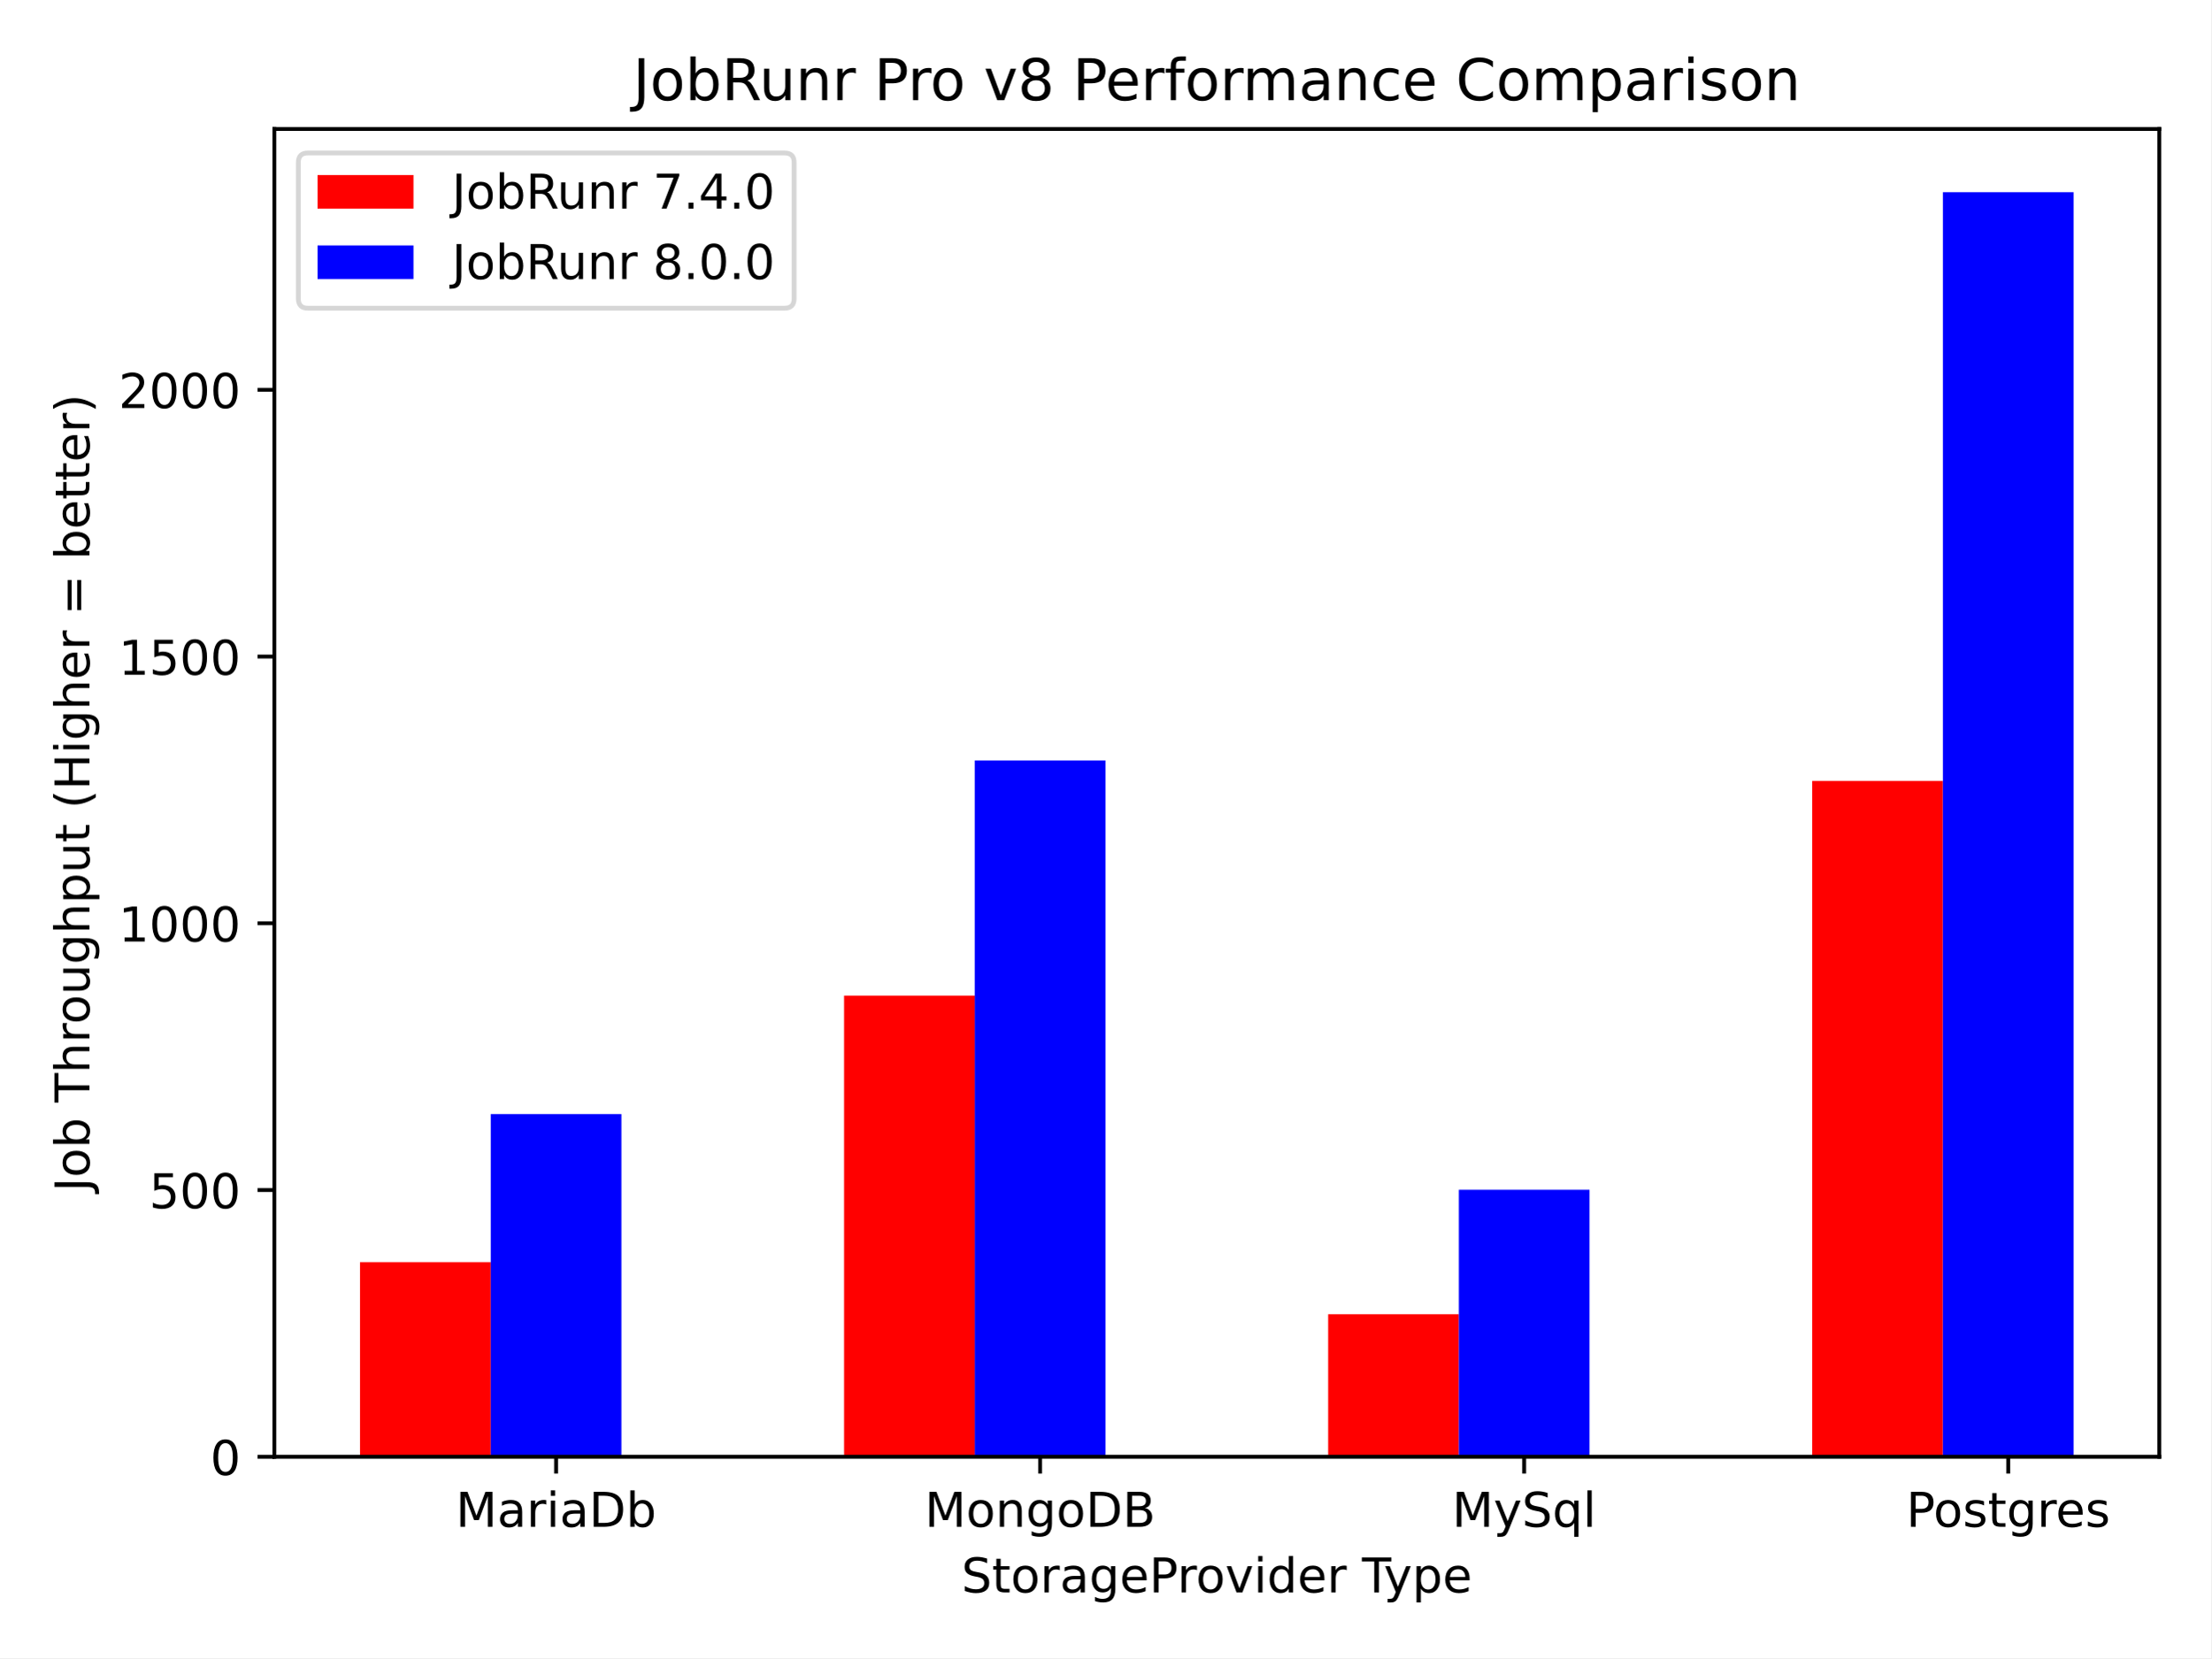
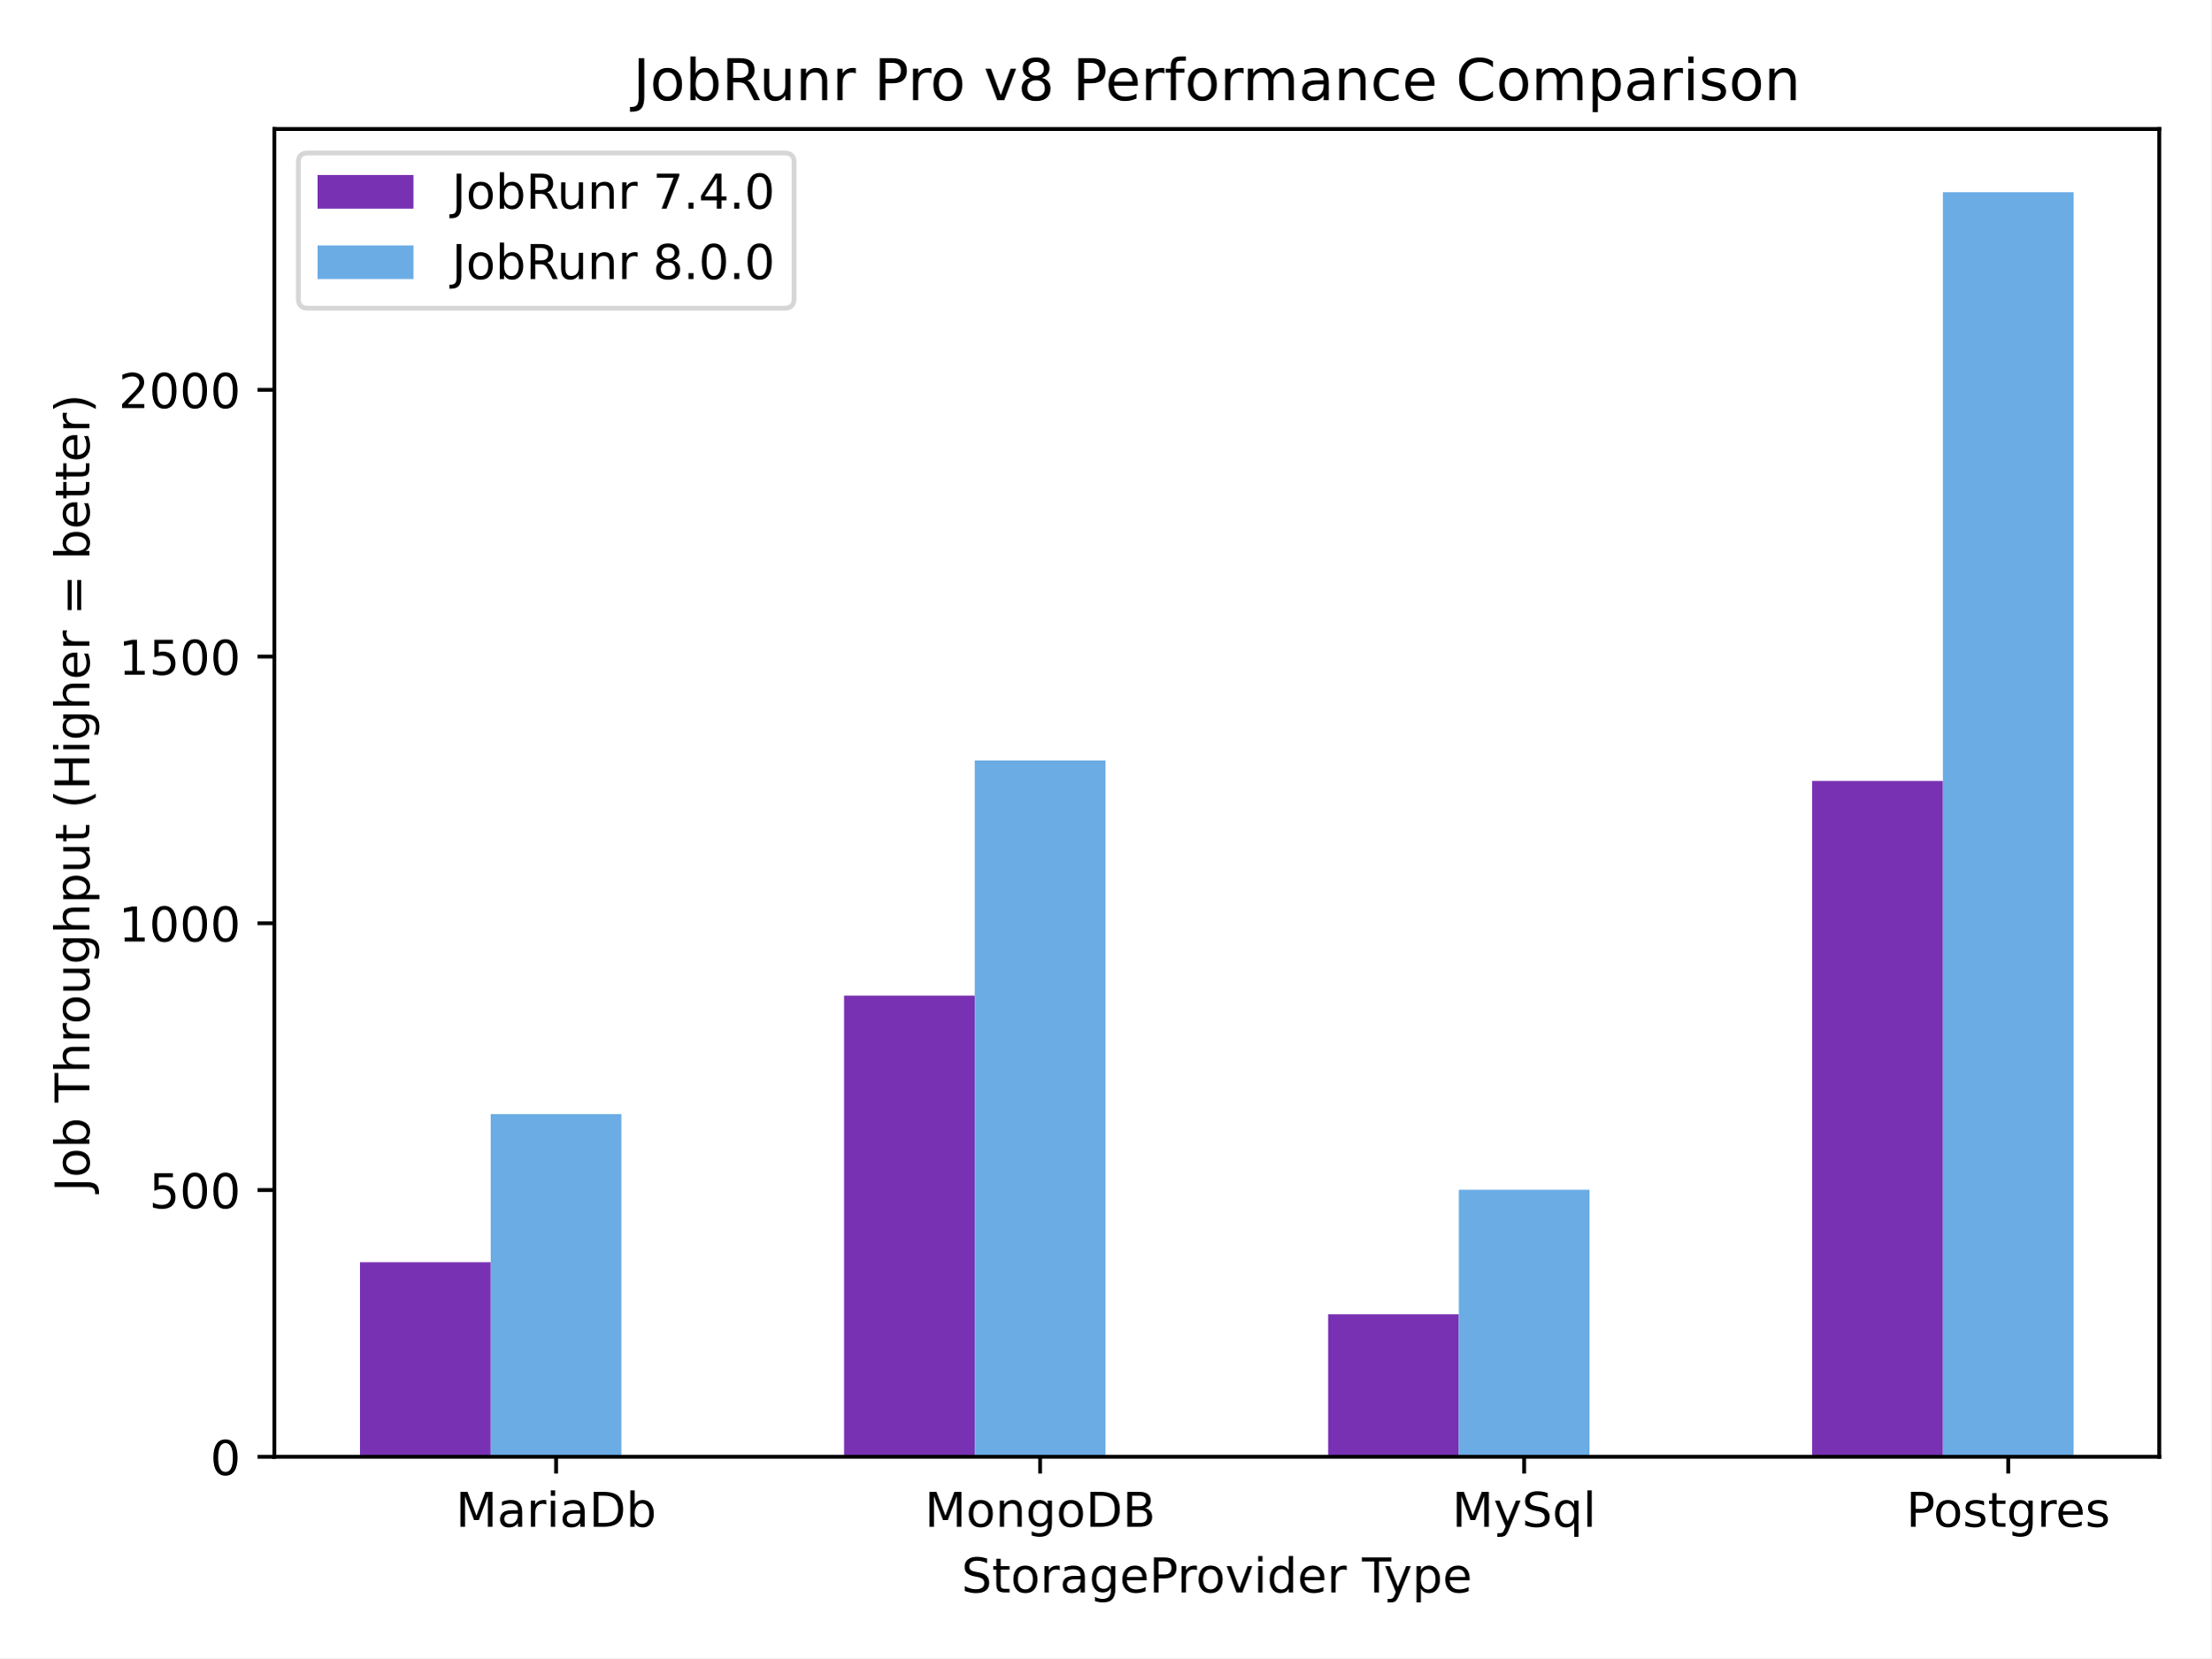
<svg xmlns="http://www.w3.org/2000/svg" xmlns:xlink="http://www.w3.org/1999/xlink" height="345.6pt" version="1.1" viewBox="0 0 460.8 345.6" width="460.8pt">
  <defs>
    <style type="text/css">*{stroke-linecap:butt;stroke-linejoin:round;}</style>
  </defs>
  <g id="figure_1">
    <g id="patch_1">
      <path d="M 0 345.6  L 460.8 345.6  L 460.8 0  L 0 0  z " style="fill:#ffffff;" />
    </g>
    <g id="axes_1">
      <g id="patch_2">
        <path d="M 57.17 303.64  L 450 303.64  L 450 26.88  L 57.17 26.88  z " style="fill:#ffffff;" />
      </g>
      <g id="patch_3">
-         <path clip-path="url(#pa86f409ec4)" d="M 75.026 303.64  L 102.264 303.64  L 102.264 263.082  L 75.026 263.082  z " style="fill:#ff0000;" />
+         <path clip-path="url(#p6f0f4873fb)" d="M 75.026 303.64  L 102.264 303.64  L 102.264 263.082  L 75.026 263.082  z " style="fill:#7931b3;" />
      </g>
      <g id="patch_4">
-         <path clip-path="url(#pa86f409ec4)" d="M 175.907 303.64  L 203.145 303.64  L 203.145 207.519  L 175.907 207.519  z " style="fill:#ff0000;" />
+         <path clip-path="url(#p6f0f4873fb)" d="M 175.907 303.64  L 203.145 303.64  L 203.145 207.519  L 175.907 207.519  z " style="fill:#7931b3;" />
      </g>
      <g id="patch_5">
-         <path clip-path="url(#pa86f409ec4)" d="M 276.788 303.64  L 304.025 303.64  L 304.025 273.933  L 276.788 273.933  z " style="fill:#ff0000;" />
+         <path clip-path="url(#p6f0f4873fb)" d="M 276.788 303.64  L 304.025 303.64  L 304.025 273.933  L 276.788 273.933  z " style="fill:#7931b3;" />
      </g>
      <g id="patch_6">
-         <path clip-path="url(#pa86f409ec4)" d="M 377.668 303.64  L 404.906 303.64  L 404.906 162.776  L 377.668 162.776  z " style="fill:#ff0000;" />
+         <path clip-path="url(#p6f0f4873fb)" d="M 377.668 303.64  L 404.906 303.64  L 404.906 162.776  L 377.668 162.776  z " style="fill:#7931b3;" />
      </g>
      <g id="patch_7">
-         <path clip-path="url(#pa86f409ec4)" d="M 102.264 303.64  L 129.502 303.64  L 129.502 232.206  L 102.264 232.206  z " style="fill:#0000ff;" />
+         <path clip-path="url(#p6f0f4873fb)" d="M 102.264 303.64  L 129.502 303.64  L 129.502 232.206  L 102.264 232.206  z " style="fill:#6bace5;" />
      </g>
      <g id="patch_8">
-         <path clip-path="url(#pa86f409ec4)" d="M 203.145 303.64  L 230.382 303.64  L 230.382 158.499  L 203.145 158.499  z " style="fill:#0000ff;" />
+         <path clip-path="url(#p6f0f4873fb)" d="M 203.145 303.64  L 230.382 303.64  L 230.382 158.499  L 203.145 158.499  z " style="fill:#6bace5;" />
      </g>
      <g id="patch_9">
-         <path clip-path="url(#pa86f409ec4)" d="M 304.025 303.64  L 331.263 303.64  L 331.263 247.978  L 304.025 247.978  z " style="fill:#0000ff;" />
+         <path clip-path="url(#p6f0f4873fb)" d="M 304.025 303.64  L 331.263 303.64  L 331.263 247.978  L 304.025 247.978  z " style="fill:#6bace5;" />
      </g>
      <g id="patch_10">
-         <path clip-path="url(#pa86f409ec4)" d="M 404.906 303.64  L 432.144 303.64  L 432.144 40.059  L 404.906 40.059  z " style="fill:#0000ff;" />
+         <path clip-path="url(#p6f0f4873fb)" d="M 404.906 303.64  L 432.144 303.64  L 432.144 40.059  L 404.906 40.059  z " style="fill:#6bace5;" />
      </g>
      <g id="matplotlib.axis_1">
        <g id="xtick_1">
          <g id="line2d_1">
            <defs>
-               <path d="M 0 0  L 0 3.5  " id="m7fe7348cb3" style="stroke:#000000;stroke-width:0.8;" />
+               <path d="M 0 0  L 0 3.5  " id="me4a8e623d9" style="stroke:#000000;stroke-width:0.8;" />
            </defs>
            <g>
-               <use style="stroke:#000000;stroke-width:0.8;" x="115.883" xlink:href="#m7fe7348cb3" y="303.64" />
+               <use style="stroke:#000000;stroke-width:0.8;" x="115.883" xlink:href="#me4a8e623d9" y="303.64" />
            </g>
          </g>
          <g id="text_1">
            <g transform="translate(94.97171 318.2384)scale(0.1 -0.1)">
              <defs>
                <path d="M 628 4666  L 1569 4666  L 2759 1491  L 3956 4666  L 4897 4666  L 4897 0  L 4281 0  L 4281 4097  L 3078 897  L 2444 897  L 1241 4097  L 1241 0  L 628 0  L 628 4666  z " id="DejaVuSans-4d" transform="scale(0.015625)" />
                <path d="M 2194 1759  Q 1497 1759 1228 1600  Q 959 1441 959 1056  Q 959 750 1161 570  Q 1363 391 1709 391  Q 2188 391 2477 730  Q 2766 1069 2766 1631  L 2766 1759  L 2194 1759  z M 3341 1997  L 3341 0  L 2766 0  L 2766 531  Q 2569 213 2275 61  Q 1981 -91 1556 -91  Q 1019 -91 701 211  Q 384 513 384 1019  Q 384 1609 779 1909  Q 1175 2209 1959 2209  L 2766 2209  L 2766 2266  Q 2766 2663 2505 2880  Q 2244 3097 1772 3097  Q 1472 3097 1187 3025  Q 903 2953 641 2809  L 641 3341  Q 956 3463 1253 3523  Q 1550 3584 1831 3584  Q 2591 3584 2966 3190  Q 3341 2797 3341 1997  z " id="DejaVuSans-61" transform="scale(0.015625)" />
                <path d="M 2631 2963  Q 2534 3019 2420 3045  Q 2306 3072 2169 3072  Q 1681 3072 1420 2755  Q 1159 2438 1159 1844  L 1159 0  L 581 0  L 581 3500  L 1159 3500  L 1159 2956  Q 1341 3275 1631 3429  Q 1922 3584 2338 3584  Q 2397 3584 2469 3576  Q 2541 3569 2628 3553  L 2631 2963  z " id="DejaVuSans-72" transform="scale(0.015625)" />
                <path d="M 603 3500  L 1178 3500  L 1178 0  L 603 0  L 603 3500  z M 603 4863  L 1178 4863  L 1178 4134  L 603 4134  L 603 4863  z " id="DejaVuSans-69" transform="scale(0.015625)" />
                <path d="M 1259 4147  L 1259 519  L 2022 519  Q 2988 519 3436 956  Q 3884 1394 3884 2338  Q 3884 3275 3436 3711  Q 2988 4147 2022 4147  L 1259 4147  z M 628 4666  L 1925 4666  Q 3281 4666 3915 4102  Q 4550 3538 4550 2338  Q 4550 1131 3912 565  Q 3275 0 1925 0  L 628 0  L 628 4666  z " id="DejaVuSans-44" transform="scale(0.015625)" />
                <path d="M 3116 1747  Q 3116 2381 2855 2742  Q 2594 3103 2138 3103  Q 1681 3103 1420 2742  Q 1159 2381 1159 1747  Q 1159 1113 1420 752  Q 1681 391 2138 391  Q 2594 391 2855 752  Q 3116 1113 3116 1747  z M 1159 2969  Q 1341 3281 1617 3432  Q 1894 3584 2278 3584  Q 2916 3584 3314 3078  Q 3713 2572 3713 1747  Q 3713 922 3314 415  Q 2916 -91 2278 -91  Q 1894 -91 1617 61  Q 1341 213 1159 525  L 1159 0  L 581 0  L 581 4863  L 1159 4863  L 1159 2969  z " id="DejaVuSans-62" transform="scale(0.015625)" />
              </defs>
              <use xlink:href="#DejaVuSans-4d" />
              <use x="86.279" xlink:href="#DejaVuSans-61" />
              <use x="147.559" xlink:href="#DejaVuSans-72" />
              <use x="188.672" xlink:href="#DejaVuSans-69" />
              <use x="216.455" xlink:href="#DejaVuSans-61" />
              <use x="277.734" xlink:href="#DejaVuSans-44" />
              <use x="354.736" xlink:href="#DejaVuSans-62" />
            </g>
          </g>
        </g>
        <g id="xtick_2">
          <g id="line2d_2">
            <g>
-               <use style="stroke:#000000;stroke-width:0.8;" x="216.763" xlink:href="#m7fe7348cb3" y="303.64" />
+               <use style="stroke:#000000;stroke-width:0.8;" x="216.763" xlink:href="#me4a8e623d9" y="303.64" />
            </g>
          </g>
          <g id="text_2">
            <g transform="translate(192.7072 318.2384)scale(0.1 -0.1)">
              <defs>
                <path d="M 1959 3097  Q 1497 3097 1228 2736  Q 959 2375 959 1747  Q 959 1119 1226 758  Q 1494 397 1959 397  Q 2419 397 2687 759  Q 2956 1122 2956 1747  Q 2956 2369 2687 2733  Q 2419 3097 1959 3097  z M 1959 3584  Q 2709 3584 3137 3096  Q 3566 2609 3566 1747  Q 3566 888 3137 398  Q 2709 -91 1959 -91  Q 1206 -91 779 398  Q 353 888 353 1747  Q 353 2609 779 3096  Q 1206 3584 1959 3584  z " id="DejaVuSans-6f" transform="scale(0.015625)" />
                <path d="M 3513 2113  L 3513 0  L 2938 0  L 2938 2094  Q 2938 2591 2744 2837  Q 2550 3084 2163 3084  Q 1697 3084 1428 2787  Q 1159 2491 1159 1978  L 1159 0  L 581 0  L 581 3500  L 1159 3500  L 1159 2956  Q 1366 3272 1645 3428  Q 1925 3584 2291 3584  Q 2894 3584 3203 3211  Q 3513 2838 3513 2113  z " id="DejaVuSans-6e" transform="scale(0.015625)" />
                <path d="M 2906 1791  Q 2906 2416 2648 2759  Q 2391 3103 1925 3103  Q 1463 3103 1205 2759  Q 947 2416 947 1791  Q 947 1169 1205 825  Q 1463 481 1925 481  Q 2391 481 2648 825  Q 2906 1169 2906 1791  z M 3481 434  Q 3481 -459 3084 -895  Q 2688 -1331 1869 -1331  Q 1566 -1331 1297 -1286  Q 1028 -1241 775 -1147  L 775 -588  Q 1028 -725 1275 -790  Q 1522 -856 1778 -856  Q 2344 -856 2625 -561  Q 2906 -266 2906 331  L 2906 616  Q 2728 306 2450 153  Q 2172 0 1784 0  Q 1141 0 747 490  Q 353 981 353 1791  Q 353 2603 747 3093  Q 1141 3584 1784 3584  Q 2172 3584 2450 3431  Q 2728 3278 2906 2969  L 2906 3500  L 3481 3500  L 3481 434  z " id="DejaVuSans-67" transform="scale(0.015625)" />
                <path d="M 1259 2228  L 1259 519  L 2272 519  Q 2781 519 3026 730  Q 3272 941 3272 1375  Q 3272 1813 3026 2020  Q 2781 2228 2272 2228  L 1259 2228  z M 1259 4147  L 1259 2741  L 2194 2741  Q 2656 2741 2882 2914  Q 3109 3088 3109 3444  Q 3109 3797 2882 3972  Q 2656 4147 2194 4147  L 1259 4147  z M 628 4666  L 2241 4666  Q 2963 4666 3353 4366  Q 3744 4066 3744 3513  Q 3744 3084 3544 2831  Q 3344 2578 2956 2516  Q 3422 2416 3680 2098  Q 3938 1781 3938 1306  Q 3938 681 3513 340  Q 3088 0 2303 0  L 628 0  L 628 4666  z " id="DejaVuSans-42" transform="scale(0.015625)" />
              </defs>
              <use xlink:href="#DejaVuSans-4d" />
              <use x="86.279" xlink:href="#DejaVuSans-6f" />
              <use x="147.461" xlink:href="#DejaVuSans-6e" />
              <use x="210.84" xlink:href="#DejaVuSans-67" />
              <use x="274.316" xlink:href="#DejaVuSans-6f" />
              <use x="335.498" xlink:href="#DejaVuSans-44" />
              <use x="412.5" xlink:href="#DejaVuSans-42" />
            </g>
          </g>
        </g>
        <g id="xtick_3">
          <g id="line2d_3">
            <g>
-               <use style="stroke:#000000;stroke-width:0.8;" x="317.644" xlink:href="#m7fe7348cb3" y="303.64" />
+               <use style="stroke:#000000;stroke-width:0.8;" x="317.644" xlink:href="#me4a8e623d9" y="303.64" />
            </g>
          </g>
          <g id="text_3">
            <g transform="translate(302.6334 318.2384)scale(0.1 -0.1)">
              <defs>
                <path d="M 2059 -325  Q 1816 -950 1584 -1140  Q 1353 -1331 966 -1331  L 506 -1331  L 506 -850  L 844 -850  Q 1081 -850 1212 -737  Q 1344 -625 1503 -206  L 1606 56  L 191 3500  L 800 3500  L 1894 763  L 2988 3500  L 3597 3500  L 2059 -325  z " id="DejaVuSans-79" transform="scale(0.015625)" />
                <path d="M 3425 4513  L 3425 3897  Q 3066 4069 2747 4153  Q 2428 4238 2131 4238  Q 1616 4238 1336 4038  Q 1056 3838 1056 3469  Q 1056 3159 1242 3001  Q 1428 2844 1947 2747  L 2328 2669  Q 3034 2534 3370 2195  Q 3706 1856 3706 1288  Q 3706 609 3251 259  Q 2797 -91 1919 -91  Q 1588 -91 1214 -16  Q 841 59 441 206  L 441 856  Q 825 641 1194 531  Q 1563 422 1919 422  Q 2459 422 2753 634  Q 3047 847 3047 1241  Q 3047 1584 2836 1778  Q 2625 1972 2144 2069  L 1759 2144  Q 1053 2284 737 2584  Q 422 2884 422 3419  Q 422 4038 858 4394  Q 1294 4750 2059 4750  Q 2388 4750 2728 4690  Q 3069 4631 3425 4513  z " id="DejaVuSans-53" transform="scale(0.015625)" />
                <path d="M 947 1747  Q 947 1113 1208 752  Q 1469 391 1925 391  Q 2381 391 2643 752  Q 2906 1113 2906 1747  Q 2906 2381 2643 2742  Q 2381 3103 1925 3103  Q 1469 3103 1208 2742  Q 947 2381 947 1747  z M 2906 525  Q 2725 213 2448 61  Q 2172 -91 1784 -91  Q 1150 -91 751 415  Q 353 922 353 1747  Q 353 2572 751 3078  Q 1150 3584 1784 3584  Q 2172 3584 2448 3432  Q 2725 3281 2906 2969  L 2906 3500  L 3481 3500  L 3481 -1331  L 2906 -1331  L 2906 525  z " id="DejaVuSans-71" transform="scale(0.015625)" />
                <path d="M 603 4863  L 1178 4863  L 1178 0  L 603 0  L 603 4863  z " id="DejaVuSans-6c" transform="scale(0.015625)" />
              </defs>
              <use xlink:href="#DejaVuSans-4d" />
              <use x="86.279" xlink:href="#DejaVuSans-79" />
              <use x="145.459" xlink:href="#DejaVuSans-53" />
              <use x="208.936" xlink:href="#DejaVuSans-71" />
              <use x="272.412" xlink:href="#DejaVuSans-6c" />
            </g>
          </g>
        </g>
        <g id="xtick_4">
          <g id="line2d_4">
            <g>
-               <use style="stroke:#000000;stroke-width:0.8;" x="418.525" xlink:href="#m7fe7348cb3" y="303.64" />
+               <use style="stroke:#000000;stroke-width:0.8;" x="418.525" xlink:href="#me4a8e623d9" y="303.64" />
            </g>
          </g>
          <g id="text_4">
            <g transform="translate(397.2689 318.2384)scale(0.1 -0.1)">
              <defs>
                <path d="M 1259 4147  L 1259 2394  L 2053 2394  Q 2494 2394 2734 2622  Q 2975 2850 2975 3272  Q 2975 3691 2734 3919  Q 2494 4147 2053 4147  L 1259 4147  z M 628 4666  L 2053 4666  Q 2838 4666 3239 4311  Q 3641 3956 3641 3272  Q 3641 2581 3239 2228  Q 2838 1875 2053 1875  L 1259 1875  L 1259 0  L 628 0  L 628 4666  z " id="DejaVuSans-50" transform="scale(0.015625)" />
                <path d="M 2834 3397  L 2834 2853  Q 2591 2978 2328 3040  Q 2066 3103 1784 3103  Q 1356 3103 1142 2972  Q 928 2841 928 2578  Q 928 2378 1081 2264  Q 1234 2150 1697 2047  L 1894 2003  Q 2506 1872 2764 1633  Q 3022 1394 3022 966  Q 3022 478 2636 193  Q 2250 -91 1575 -91  Q 1294 -91 989 -36  Q 684 19 347 128  L 347 722  Q 666 556 975 473  Q 1284 391 1588 391  Q 1994 391 2212 530  Q 2431 669 2431 922  Q 2431 1156 2273 1281  Q 2116 1406 1581 1522  L 1381 1569  Q 847 1681 609 1914  Q 372 2147 372 2553  Q 372 3047 722 3315  Q 1072 3584 1716 3584  Q 2034 3584 2315 3537  Q 2597 3491 2834 3397  z " id="DejaVuSans-73" transform="scale(0.015625)" />
                <path d="M 1172 4494  L 1172 3500  L 2356 3500  L 2356 3053  L 1172 3053  L 1172 1153  Q 1172 725 1289 603  Q 1406 481 1766 481  L 2356 481  L 2356 0  L 1766 0  Q 1100 0 847 248  Q 594 497 594 1153  L 594 3053  L 172 3053  L 172 3500  L 594 3500  L 594 4494  L 1172 4494  z " id="DejaVuSans-74" transform="scale(0.015625)" />
                <path d="M 3597 1894  L 3597 1613  L 953 1613  Q 991 1019 1311 708  Q 1631 397 2203 397  Q 2534 397 2845 478  Q 3156 559 3463 722  L 3463 178  Q 3153 47 2828 -22  Q 2503 -91 2169 -91  Q 1331 -91 842 396  Q 353 884 353 1716  Q 353 2575 817 3079  Q 1281 3584 2069 3584  Q 2775 3584 3186 3129  Q 3597 2675 3597 1894  z M 3022 2063  Q 3016 2534 2758 2815  Q 2500 3097 2075 3097  Q 1594 3097 1305 2825  Q 1016 2553 972 2059  L 3022 2063  z " id="DejaVuSans-65" transform="scale(0.015625)" />
              </defs>
              <use xlink:href="#DejaVuSans-50" />
              <use x="56.678" xlink:href="#DejaVuSans-6f" />
              <use x="117.859" xlink:href="#DejaVuSans-73" />
              <use x="169.959" xlink:href="#DejaVuSans-74" />
              <use x="209.168" xlink:href="#DejaVuSans-67" />
              <use x="272.645" xlink:href="#DejaVuSans-72" />
              <use x="311.508" xlink:href="#DejaVuSans-65" />
              <use x="373.031" xlink:href="#DejaVuSans-73" />
            </g>
          </g>
        </g>
        <g id="text_5">
          <g transform="translate(200.3647 331.9166)scale(0.1 -0.1)">
            <defs>
              <path d="M 191 3500  L 800 3500  L 1894 563  L 2988 3500  L 3597 3500  L 2284 0  L 1503 0  L 191 3500  z " id="DejaVuSans-76" transform="scale(0.015625)" />
              <path d="M 2906 2969  L 2906 4863  L 3481 4863  L 3481 0  L 2906 0  L 2906 525  Q 2725 213 2448 61  Q 2172 -91 1784 -91  Q 1150 -91 751 415  Q 353 922 353 1747  Q 353 2572 751 3078  Q 1150 3584 1784 3584  Q 2172 3584 2448 3432  Q 2725 3281 2906 2969  z M 947 1747  Q 947 1113 1208 752  Q 1469 391 1925 391  Q 2381 391 2643 752  Q 2906 1113 2906 1747  Q 2906 2381 2643 2742  Q 2381 3103 1925 3103  Q 1469 3103 1208 2742  Q 947 2381 947 1747  z " id="DejaVuSans-64" transform="scale(0.015625)" />
              <path id="DejaVuSans-20" transform="scale(0.015625)" />
              <path d="M -19 4666  L 3928 4666  L 3928 4134  L 2272 4134  L 2272 0  L 1638 0  L 1638 4134  L -19 4134  L -19 4666  z " id="DejaVuSans-54" transform="scale(0.015625)" />
              <path d="M 1159 525  L 1159 -1331  L 581 -1331  L 581 3500  L 1159 3500  L 1159 2969  Q 1341 3281 1617 3432  Q 1894 3584 2278 3584  Q 2916 3584 3314 3078  Q 3713 2572 3713 1747  Q 3713 922 3314 415  Q 2916 -91 2278 -91  Q 1894 -91 1617 61  Q 1341 213 1159 525  z M 3116 1747  Q 3116 2381 2855 2742  Q 2594 3103 2138 3103  Q 1681 3103 1420 2742  Q 1159 2381 1159 1747  Q 1159 1113 1420 752  Q 1681 391 2138 391  Q 2594 391 2855 752  Q 3116 1113 3116 1747  z " id="DejaVuSans-70" transform="scale(0.015625)" />
            </defs>
            <use xlink:href="#DejaVuSans-53" />
            <use x="63.477" xlink:href="#DejaVuSans-74" />
            <use x="102.686" xlink:href="#DejaVuSans-6f" />
            <use x="163.867" xlink:href="#DejaVuSans-72" />
            <use x="204.98" xlink:href="#DejaVuSans-61" />
            <use x="266.26" xlink:href="#DejaVuSans-67" />
            <use x="329.736" xlink:href="#DejaVuSans-65" />
            <use x="391.26" xlink:href="#DejaVuSans-50" />
            <use x="449.812" xlink:href="#DejaVuSans-72" />
            <use x="488.676" xlink:href="#DejaVuSans-6f" />
            <use x="549.857" xlink:href="#DejaVuSans-76" />
            <use x="609.037" xlink:href="#DejaVuSans-69" />
            <use x="636.82" xlink:href="#DejaVuSans-64" />
            <use x="700.297" xlink:href="#DejaVuSans-65" />
            <use x="761.82" xlink:href="#DejaVuSans-72" />
            <use x="802.934" xlink:href="#DejaVuSans-20" />
            <use x="834.721" xlink:href="#DejaVuSans-54" />
            <use x="880.18" xlink:href="#DejaVuSans-79" />
            <use x="939.359" xlink:href="#DejaVuSans-70" />
            <use x="1002.836" xlink:href="#DejaVuSans-65" />
          </g>
        </g>
      </g>
      <g id="matplotlib.axis_2">
        <g id="ytick_1">
          <g id="line2d_5">
            <defs>
-               <path d="M 0 0  L -3.5 0  " id="md474b677d9" style="stroke:#000000;stroke-width:0.8;" />
+               <path d="M 0 0  L -3.5 0  " id="m1317c484be" style="stroke:#000000;stroke-width:0.8;" />
            </defs>
            <g>
-               <use style="stroke:#000000;stroke-width:0.8;" x="57.17" xlink:href="#md474b677d9" y="303.64" />
+               <use style="stroke:#000000;stroke-width:0.8;" x="57.17" xlink:href="#m1317c484be" y="303.64" />
            </g>
          </g>
          <g id="text_6">
            <g transform="translate(43.8075 307.4392)scale(0.1 -0.1)">
              <defs>
                <path d="M 2034 4250  Q 1547 4250 1301 3770  Q 1056 3291 1056 2328  Q 1056 1369 1301 889  Q 1547 409 2034 409  Q 2525 409 2770 889  Q 3016 1369 3016 2328  Q 3016 3291 2770 3770  Q 2525 4250 2034 4250  z M 2034 4750  Q 2819 4750 3233 4129  Q 3647 3509 3647 2328  Q 3647 1150 3233 529  Q 2819 -91 2034 -91  Q 1250 -91 836 529  Q 422 1150 422 2328  Q 422 3509 836 4129  Q 1250 4750 2034 4750  z " id="DejaVuSans-30" transform="scale(0.015625)" />
              </defs>
              <use xlink:href="#DejaVuSans-30" />
            </g>
          </g>
        </g>
        <g id="ytick_2">
          <g id="line2d_6">
            <g>
-               <use style="stroke:#000000;stroke-width:0.8;" x="57.17" xlink:href="#md474b677d9" y="248.04" />
+               <use style="stroke:#000000;stroke-width:0.8;" x="57.17" xlink:href="#m1317c484be" y="248.04" />
            </g>
          </g>
          <g id="text_7">
            <g transform="translate(31.0825 251.8392)scale(0.1 -0.1)">
              <defs>
                <path d="M 691 4666  L 3169 4666  L 3169 4134  L 1269 4134  L 1269 2991  Q 1406 3038 1543 3061  Q 1681 3084 1819 3084  Q 2600 3084 3056 2656  Q 3513 2228 3513 1497  Q 3513 744 3044 326  Q 2575 -91 1722 -91  Q 1428 -91 1123 -41  Q 819 9 494 109  L 494 744  Q 775 591 1075 516  Q 1375 441 1709 441  Q 2250 441 2565 725  Q 2881 1009 2881 1497  Q 2881 1984 2565 2268  Q 2250 2553 1709 2553  Q 1456 2553 1204 2497  Q 953 2441 691 2322  L 691 4666  z " id="DejaVuSans-35" transform="scale(0.015625)" />
              </defs>
              <use xlink:href="#DejaVuSans-35" />
              <use x="63.623" xlink:href="#DejaVuSans-30" />
              <use x="127.246" xlink:href="#DejaVuSans-30" />
            </g>
          </g>
        </g>
        <g id="ytick_3">
          <g id="line2d_7">
            <g>
-               <use style="stroke:#000000;stroke-width:0.8;" x="57.17" xlink:href="#md474b677d9" y="192.44" />
+               <use style="stroke:#000000;stroke-width:0.8;" x="57.17" xlink:href="#m1317c484be" y="192.44" />
            </g>
          </g>
          <g id="text_8">
            <g transform="translate(24.72 196.2391)scale(0.1 -0.1)">
              <defs>
                <path d="M 794 531  L 1825 531  L 1825 4091  L 703 3866  L 703 4441  L 1819 4666  L 2450 4666  L 2450 531  L 3481 531  L 3481 0  L 794 0  L 794 531  z " id="DejaVuSans-31" transform="scale(0.015625)" />
              </defs>
              <use xlink:href="#DejaVuSans-31" />
              <use x="63.623" xlink:href="#DejaVuSans-30" />
              <use x="127.246" xlink:href="#DejaVuSans-30" />
              <use x="190.869" xlink:href="#DejaVuSans-30" />
            </g>
          </g>
        </g>
        <g id="ytick_4">
          <g id="line2d_8">
            <g>
-               <use style="stroke:#000000;stroke-width:0.8;" x="57.17" xlink:href="#md474b677d9" y="136.84" />
+               <use style="stroke:#000000;stroke-width:0.8;" x="57.17" xlink:href="#m1317c484be" y="136.84" />
            </g>
          </g>
          <g id="text_9">
            <g transform="translate(24.72 140.6391)scale(0.1 -0.1)">
              <use xlink:href="#DejaVuSans-31" />
              <use x="63.623" xlink:href="#DejaVuSans-35" />
              <use x="127.246" xlink:href="#DejaVuSans-30" />
              <use x="190.869" xlink:href="#DejaVuSans-30" />
            </g>
          </g>
        </g>
        <g id="ytick_5">
          <g id="line2d_9">
            <g>
-               <use style="stroke:#000000;stroke-width:0.8;" x="57.17" xlink:href="#md474b677d9" y="81.24" />
+               <use style="stroke:#000000;stroke-width:0.8;" x="57.17" xlink:href="#m1317c484be" y="81.24" />
            </g>
          </g>
          <g id="text_10">
            <g transform="translate(24.72 85.039)scale(0.1 -0.1)">
              <defs>
                <path d="M 1228 531  L 3431 531  L 3431 0  L 469 0  L 469 531  Q 828 903 1448 1529  Q 2069 2156 2228 2338  Q 2531 2678 2651 2914  Q 2772 3150 2772 3378  Q 2772 3750 2511 3984  Q 2250 4219 1831 4219  Q 1534 4219 1204 4116  Q 875 4013 500 3803  L 500 4441  Q 881 4594 1212 4672  Q 1544 4750 1819 4750  Q 2544 4750 2975 4387  Q 3406 4025 3406 3419  Q 3406 3131 3298 2873  Q 3191 2616 2906 2266  Q 2828 2175 2409 1742  Q 1991 1309 1228 531  z " id="DejaVuSans-32" transform="scale(0.015625)" />
              </defs>
              <use xlink:href="#DejaVuSans-32" />
              <use x="63.623" xlink:href="#DejaVuSans-30" />
              <use x="127.246" xlink:href="#DejaVuSans-30" />
              <use x="190.869" xlink:href="#DejaVuSans-30" />
            </g>
          </g>
        </g>
        <g id="text_11">
          <g transform="translate(18.64031 248.3834)rotate(-90)scale(0.1 -0.1)">
            <defs>
              <path d="M 628 4666  L 1259 4666  L 1259 325  Q 1259 -519 939 -900  Q 619 -1281 -91 -1281  L -331 -1281  L -331 -750  L -134 -750  Q 284 -750 456 -515  Q 628 -281 628 325  L 628 4666  z " id="DejaVuSans-4a" transform="scale(0.015625)" />
              <path d="M 3513 2113  L 3513 0  L 2938 0  L 2938 2094  Q 2938 2591 2744 2837  Q 2550 3084 2163 3084  Q 1697 3084 1428 2787  Q 1159 2491 1159 1978  L 1159 0  L 581 0  L 581 4863  L 1159 4863  L 1159 2956  Q 1366 3272 1645 3428  Q 1925 3584 2291 3584  Q 2894 3584 3203 3211  Q 3513 2838 3513 2113  z " id="DejaVuSans-68" transform="scale(0.015625)" />
              <path d="M 544 1381  L 544 3500  L 1119 3500  L 1119 1403  Q 1119 906 1312 657  Q 1506 409 1894 409  Q 2359 409 2629 706  Q 2900 1003 2900 1516  L 2900 3500  L 3475 3500  L 3475 0  L 2900 0  L 2900 538  Q 2691 219 2414 64  Q 2138 -91 1772 -91  Q 1169 -91 856 284  Q 544 659 544 1381  z M 1991 3584  L 1991 3584  z " id="DejaVuSans-75" transform="scale(0.015625)" />
              <path d="M 1984 4856  Q 1566 4138 1362 3434  Q 1159 2731 1159 2009  Q 1159 1288 1364 580  Q 1569 -128 1984 -844  L 1484 -844  Q 1016 -109 783 600  Q 550 1309 550 2009  Q 550 2706 781 3412  Q 1013 4119 1484 4856  L 1984 4856  z " id="DejaVuSans-28" transform="scale(0.015625)" />
              <path d="M 628 4666  L 1259 4666  L 1259 2753  L 3553 2753  L 3553 4666  L 4184 4666  L 4184 0  L 3553 0  L 3553 2222  L 1259 2222  L 1259 0  L 628 0  L 628 4666  z " id="DejaVuSans-48" transform="scale(0.015625)" />
              <path d="M 678 2906  L 4684 2906  L 4684 2381  L 678 2381  L 678 2906  z M 678 1631  L 4684 1631  L 4684 1100  L 678 1100  L 678 1631  z " id="DejaVuSans-3d" transform="scale(0.015625)" />
              <path d="M 513 4856  L 1013 4856  Q 1481 4119 1714 3412  Q 1947 2706 1947 2009  Q 1947 1309 1714 600  Q 1481 -109 1013 -844  L 513 -844  Q 928 -128 1133 580  Q 1338 1288 1338 2009  Q 1338 2731 1133 3434  Q 928 4138 513 4856  z " id="DejaVuSans-29" transform="scale(0.015625)" />
            </defs>
            <use xlink:href="#DejaVuSans-4a" />
            <use x="29.492" xlink:href="#DejaVuSans-6f" />
            <use x="90.674" xlink:href="#DejaVuSans-62" />
            <use x="154.15" xlink:href="#DejaVuSans-20" />
            <use x="185.938" xlink:href="#DejaVuSans-54" />
            <use x="247.021" xlink:href="#DejaVuSans-68" />
            <use x="310.4" xlink:href="#DejaVuSans-72" />
            <use x="349.264" xlink:href="#DejaVuSans-6f" />
            <use x="410.445" xlink:href="#DejaVuSans-75" />
            <use x="473.824" xlink:href="#DejaVuSans-67" />
            <use x="537.301" xlink:href="#DejaVuSans-68" />
            <use x="600.68" xlink:href="#DejaVuSans-70" />
            <use x="664.156" xlink:href="#DejaVuSans-75" />
            <use x="727.535" xlink:href="#DejaVuSans-74" />
            <use x="766.744" xlink:href="#DejaVuSans-20" />
            <use x="798.531" xlink:href="#DejaVuSans-28" />
            <use x="837.545" xlink:href="#DejaVuSans-48" />
            <use x="912.74" xlink:href="#DejaVuSans-69" />
            <use x="940.523" xlink:href="#DejaVuSans-67" />
            <use x="1004" xlink:href="#DejaVuSans-68" />
            <use x="1067.379" xlink:href="#DejaVuSans-65" />
            <use x="1128.902" xlink:href="#DejaVuSans-72" />
            <use x="1170.016" xlink:href="#DejaVuSans-20" />
            <use x="1201.803" xlink:href="#DejaVuSans-3d" />
            <use x="1285.592" xlink:href="#DejaVuSans-20" />
            <use x="1317.379" xlink:href="#DejaVuSans-62" />
            <use x="1380.855" xlink:href="#DejaVuSans-65" />
            <use x="1442.379" xlink:href="#DejaVuSans-74" />
            <use x="1481.588" xlink:href="#DejaVuSans-74" />
            <use x="1520.797" xlink:href="#DejaVuSans-65" />
            <use x="1582.32" xlink:href="#DejaVuSans-72" />
            <use x="1623.434" xlink:href="#DejaVuSans-29" />
          </g>
        </g>
      </g>
      <g id="patch_11">
        <path d="M 57.17 303.64  L 57.17 26.88  " style="fill:none;stroke:#000000;stroke-linecap:square;stroke-linejoin:miter;stroke-width:0.8;" />
      </g>
      <g id="patch_12">
        <path d="M 450 303.64  L 450 26.88  " style="fill:none;stroke:#000000;stroke-linecap:square;stroke-linejoin:miter;stroke-width:0.8;" />
      </g>
      <g id="patch_13">
        <path d="M 57.17 303.64  L 450 303.64  " style="fill:none;stroke:#000000;stroke-linecap:square;stroke-linejoin:miter;stroke-width:0.8;" />
      </g>
      <g id="patch_14">
        <path d="M 57.17 26.88  L 450 26.88  " style="fill:none;stroke:#000000;stroke-linecap:square;stroke-linejoin:miter;stroke-width:0.8;" />
      </g>
      <g id="text_12">
        <g transform="translate(131.9097 20.88)scale(0.12 -0.12)">
          <defs>
            <path d="M 2841 2188  Q 3044 2119 3236 1894  Q 3428 1669 3622 1275  L 4263 0  L 3584 0  L 2988 1197  Q 2756 1666 2539 1819  Q 2322 1972 1947 1972  L 1259 1972  L 1259 0  L 628 0  L 628 4666  L 2053 4666  Q 2853 4666 3247 4331  Q 3641 3997 3641 3322  Q 3641 2881 3436 2590  Q 3231 2300 2841 2188  z M 1259 4147  L 1259 2491  L 2053 2491  Q 2509 2491 2742 2702  Q 2975 2913 2975 3322  Q 2975 3731 2742 3939  Q 2509 4147 2053 4147  L 1259 4147  z " id="DejaVuSans-52" transform="scale(0.015625)" />
            <path d="M 2034 2216  Q 1584 2216 1326 1975  Q 1069 1734 1069 1313  Q 1069 891 1326 650  Q 1584 409 2034 409  Q 2484 409 2743 651  Q 3003 894 3003 1313  Q 3003 1734 2745 1975  Q 2488 2216 2034 2216  z M 1403 2484  Q 997 2584 770 2862  Q 544 3141 544 3541  Q 544 4100 942 4425  Q 1341 4750 2034 4750  Q 2731 4750 3128 4425  Q 3525 4100 3525 3541  Q 3525 3141 3298 2862  Q 3072 2584 2669 2484  Q 3125 2378 3379 2068  Q 3634 1759 3634 1313  Q 3634 634 3220 271  Q 2806 -91 2034 -91  Q 1263 -91 848 271  Q 434 634 434 1313  Q 434 1759 690 2068  Q 947 2378 1403 2484  z M 1172 3481  Q 1172 3119 1398 2916  Q 1625 2713 2034 2713  Q 2441 2713 2670 2916  Q 2900 3119 2900 3481  Q 2900 3844 2670 4047  Q 2441 4250 2034 4250  Q 1625 4250 1398 4047  Q 1172 3844 1172 3481  z " id="DejaVuSans-38" transform="scale(0.015625)" />
            <path d="M 2375 4863  L 2375 4384  L 1825 4384  Q 1516 4384 1395 4259  Q 1275 4134 1275 3809  L 1275 3500  L 2222 3500  L 2222 3053  L 1275 3053  L 1275 0  L 697 0  L 697 3053  L 147 3053  L 147 3500  L 697 3500  L 697 3744  Q 697 4328 969 4595  Q 1241 4863 1831 4863  L 2375 4863  z " id="DejaVuSans-66" transform="scale(0.015625)" />
            <path d="M 3328 2828  Q 3544 3216 3844 3400  Q 4144 3584 4550 3584  Q 5097 3584 5394 3201  Q 5691 2819 5691 2113  L 5691 0  L 5113 0  L 5113 2094  Q 5113 2597 4934 2840  Q 4756 3084 4391 3084  Q 3944 3084 3684 2787  Q 3425 2491 3425 1978  L 3425 0  L 2847 0  L 2847 2094  Q 2847 2600 2669 2842  Q 2491 3084 2119 3084  Q 1678 3084 1418 2786  Q 1159 2488 1159 1978  L 1159 0  L 581 0  L 581 3500  L 1159 3500  L 1159 2956  Q 1356 3278 1631 3431  Q 1906 3584 2284 3584  Q 2666 3584 2933 3390  Q 3200 3197 3328 2828  z " id="DejaVuSans-6d" transform="scale(0.015625)" />
            <path d="M 3122 3366  L 3122 2828  Q 2878 2963 2633 3030  Q 2388 3097 2138 3097  Q 1578 3097 1268 2742  Q 959 2388 959 1747  Q 959 1106 1268 751  Q 1578 397 2138 397  Q 2388 397 2633 464  Q 2878 531 3122 666  L 3122 134  Q 2881 22 2623 -34  Q 2366 -91 2075 -91  Q 1284 -91 818 406  Q 353 903 353 1747  Q 353 2603 823 3093  Q 1294 3584 2113 3584  Q 2378 3584 2631 3529  Q 2884 3475 3122 3366  z " id="DejaVuSans-63" transform="scale(0.015625)" />
            <path d="M 4122 4306  L 4122 3641  Q 3803 3938 3442 4084  Q 3081 4231 2675 4231  Q 1875 4231 1450 3742  Q 1025 3253 1025 2328  Q 1025 1406 1450 917  Q 1875 428 2675 428  Q 3081 428 3442 575  Q 3803 722 4122 1019  L 4122 359  Q 3791 134 3420 21  Q 3050 -91 2638 -91  Q 1578 -91 968 557  Q 359 1206 359 2328  Q 359 3453 968 4101  Q 1578 4750 2638 4750  Q 3056 4750 3426 4639  Q 3797 4528 4122 4306  z " id="DejaVuSans-43" transform="scale(0.015625)" />
          </defs>
          <use xlink:href="#DejaVuSans-4a" />
          <use x="29.492" xlink:href="#DejaVuSans-6f" />
          <use x="90.674" xlink:href="#DejaVuSans-62" />
          <use x="154.15" xlink:href="#DejaVuSans-52" />
          <use x="219.133" xlink:href="#DejaVuSans-75" />
          <use x="282.512" xlink:href="#DejaVuSans-6e" />
          <use x="345.891" xlink:href="#DejaVuSans-72" />
          <use x="387.004" xlink:href="#DejaVuSans-20" />
          <use x="418.791" xlink:href="#DejaVuSans-50" />
          <use x="477.344" xlink:href="#DejaVuSans-72" />
          <use x="516.207" xlink:href="#DejaVuSans-6f" />
          <use x="577.389" xlink:href="#DejaVuSans-20" />
          <use x="609.176" xlink:href="#DejaVuSans-76" />
          <use x="668.355" xlink:href="#DejaVuSans-38" />
          <use x="731.979" xlink:href="#DejaVuSans-20" />
          <use x="763.766" xlink:href="#DejaVuSans-50" />
          <use x="820.443" xlink:href="#DejaVuSans-65" />
          <use x="881.967" xlink:href="#DejaVuSans-72" />
          <use x="923.08" xlink:href="#DejaVuSans-66" />
          <use x="958.285" xlink:href="#DejaVuSans-6f" />
          <use x="1019.467" xlink:href="#DejaVuSans-72" />
          <use x="1058.83" xlink:href="#DejaVuSans-6d" />
          <use x="1156.242" xlink:href="#DejaVuSans-61" />
          <use x="1217.521" xlink:href="#DejaVuSans-6e" />
          <use x="1280.9" xlink:href="#DejaVuSans-63" />
          <use x="1335.881" xlink:href="#DejaVuSans-65" />
          <use x="1397.404" xlink:href="#DejaVuSans-20" />
          <use x="1429.191" xlink:href="#DejaVuSans-43" />
          <use x="1499.016" xlink:href="#DejaVuSans-6f" />
          <use x="1560.197" xlink:href="#DejaVuSans-6d" />
          <use x="1657.609" xlink:href="#DejaVuSans-70" />
          <use x="1721.086" xlink:href="#DejaVuSans-61" />
          <use x="1782.365" xlink:href="#DejaVuSans-72" />
          <use x="1823.479" xlink:href="#DejaVuSans-69" />
          <use x="1851.262" xlink:href="#DejaVuSans-73" />
          <use x="1903.361" xlink:href="#DejaVuSans-6f" />
          <use x="1964.543" xlink:href="#DejaVuSans-6e" />
        </g>
      </g>
      <g id="legend_1">
        <g id="patch_15">
          <path d="M 64.17 64.236  L 163.493 64.236  Q 165.493 64.236 165.493 62.236  L 165.493 33.88  Q 165.493 31.88 163.493 31.88  L 64.17 31.88  Q 62.17 31.88 62.17 33.88  L 62.17 62.236  Q 62.17 64.236 64.17 64.236  z " style="fill:#ffffff;opacity:0.8;stroke:#cccccc;stroke-linejoin:miter;" />
        </g>
        <g id="patch_16">
-           <path d="M 66.17 43.478  L 86.17 43.478  L 86.17 36.478  L 66.17 36.478  z " style="fill:#ff0000;" />
+           <path d="M 66.17 43.478  L 86.17 43.478  L 86.17 36.478  L 66.17 36.478  z " style="fill:#7931b3;" />
        </g>
        <g id="text_13">
          <g transform="translate(94.17 43.47844)scale(0.1 -0.1)">
            <defs>
              <path d="M 525 4666  L 3525 4666  L 3525 4397  L 1831 0  L 1172 0  L 2766 4134  L 525 4134  L 525 4666  z " id="DejaVuSans-37" transform="scale(0.015625)" />
              <path d="M 684 794  L 1344 794  L 1344 0  L 684 0  L 684 794  z " id="DejaVuSans-2e" transform="scale(0.015625)" />
              <path d="M 2419 4116  L 825 1625  L 2419 1625  L 2419 4116  z M 2253 4666  L 3047 4666  L 3047 1625  L 3713 1625  L 3713 1100  L 3047 1100  L 3047 0  L 2419 0  L 2419 1100  L 313 1100  L 313 1709  L 2253 4666  z " id="DejaVuSans-34" transform="scale(0.015625)" />
            </defs>
            <use xlink:href="#DejaVuSans-4a" />
            <use x="29.492" xlink:href="#DejaVuSans-6f" />
            <use x="90.674" xlink:href="#DejaVuSans-62" />
            <use x="154.15" xlink:href="#DejaVuSans-52" />
            <use x="219.133" xlink:href="#DejaVuSans-75" />
            <use x="282.512" xlink:href="#DejaVuSans-6e" />
            <use x="345.891" xlink:href="#DejaVuSans-72" />
            <use x="387.004" xlink:href="#DejaVuSans-20" />
            <use x="418.791" xlink:href="#DejaVuSans-37" />
            <use x="482.414" xlink:href="#DejaVuSans-2e" />
            <use x="514.201" xlink:href="#DejaVuSans-34" />
            <use x="577.824" xlink:href="#DejaVuSans-2e" />
            <use x="609.611" xlink:href="#DejaVuSans-30" />
          </g>
        </g>
        <g id="patch_17">
-           <path d="M 66.17 58.157  L 86.17 58.157  L 86.17 51.157  L 66.17 51.157  z " style="fill:#0000ff;" />
+           <path d="M 66.17 58.157  L 86.17 58.157  L 86.17 51.157  L 66.17 51.157  z " style="fill:#6bace5;" />
        </g>
        <g id="text_14">
          <g transform="translate(94.17 58.15656)scale(0.1 -0.1)">
            <use xlink:href="#DejaVuSans-4a" />
            <use x="29.492" xlink:href="#DejaVuSans-6f" />
            <use x="90.674" xlink:href="#DejaVuSans-62" />
            <use x="154.15" xlink:href="#DejaVuSans-52" />
            <use x="219.133" xlink:href="#DejaVuSans-75" />
            <use x="282.512" xlink:href="#DejaVuSans-6e" />
            <use x="345.891" xlink:href="#DejaVuSans-72" />
            <use x="387.004" xlink:href="#DejaVuSans-20" />
            <use x="418.791" xlink:href="#DejaVuSans-38" />
            <use x="482.414" xlink:href="#DejaVuSans-2e" />
            <use x="514.201" xlink:href="#DejaVuSans-30" />
            <use x="577.824" xlink:href="#DejaVuSans-2e" />
            <use x="609.611" xlink:href="#DejaVuSans-30" />
          </g>
        </g>
      </g>
    </g>
  </g>
  <defs>
-     <clipPath id="pa86f409ec4">
+     <clipPath id="p6f0f4873fb">
      <rect height="276.76" width="392.83" x="57.17" y="26.88" />
    </clipPath>
  </defs>
</svg>
